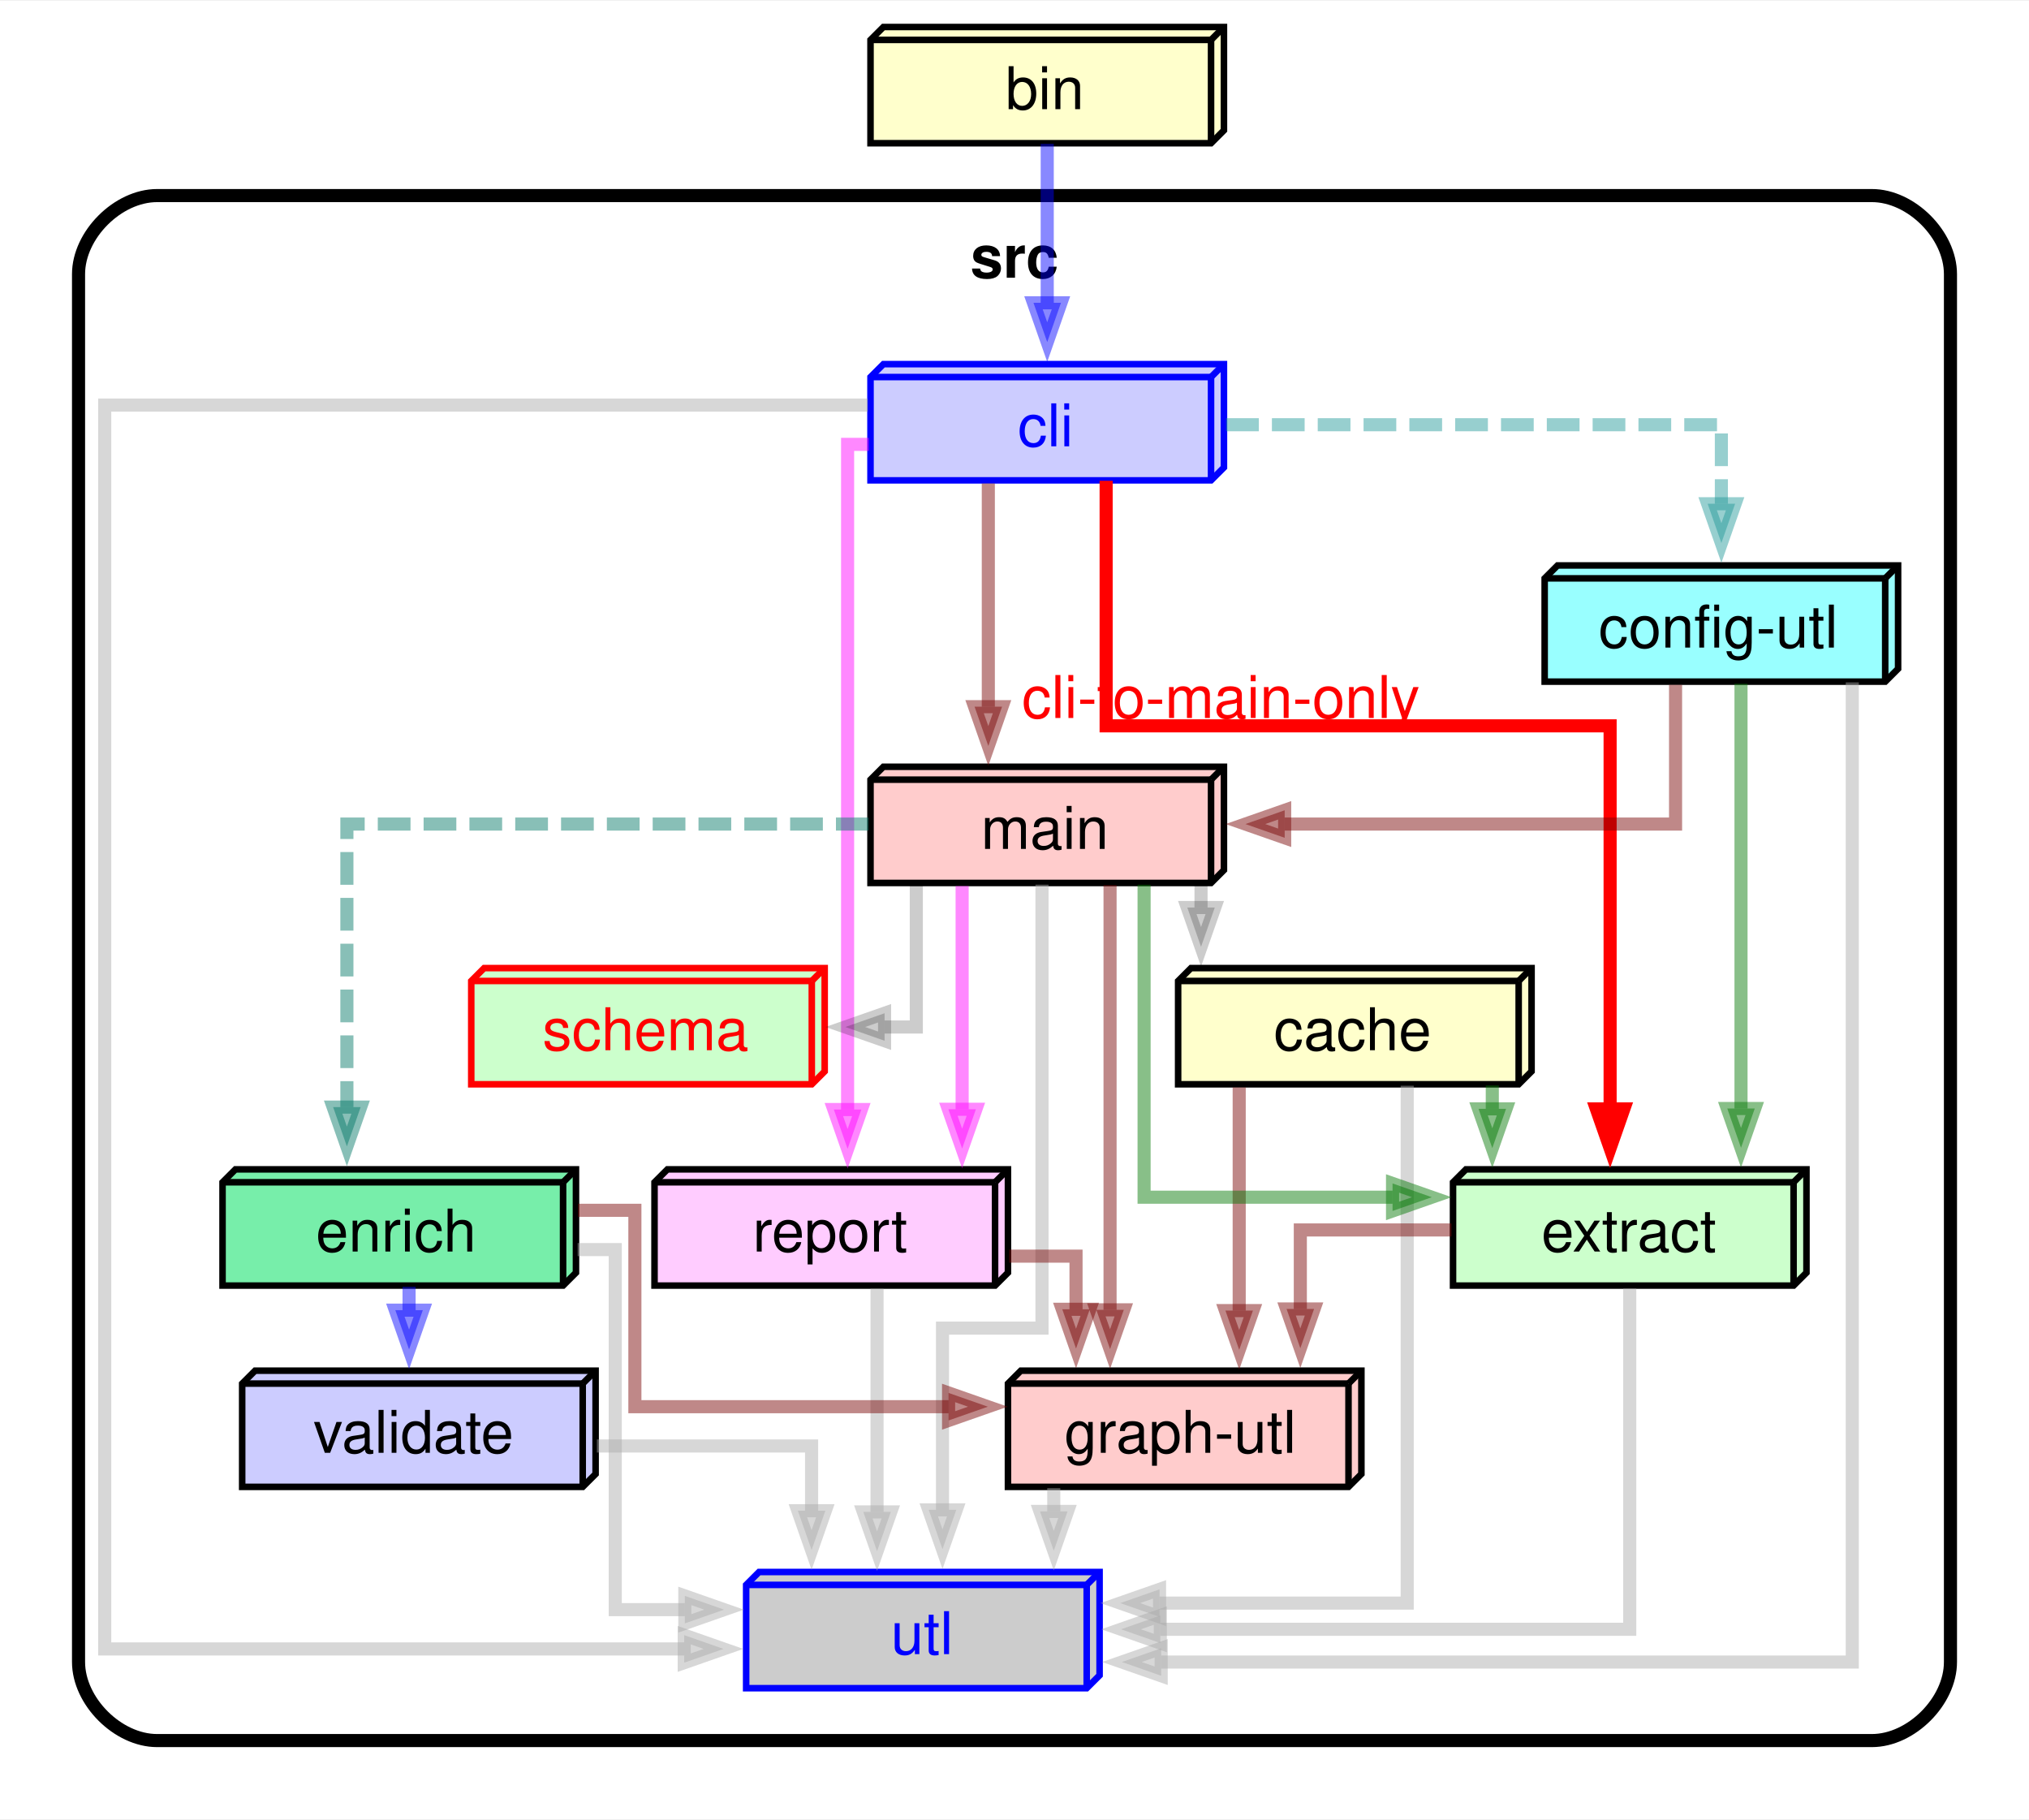
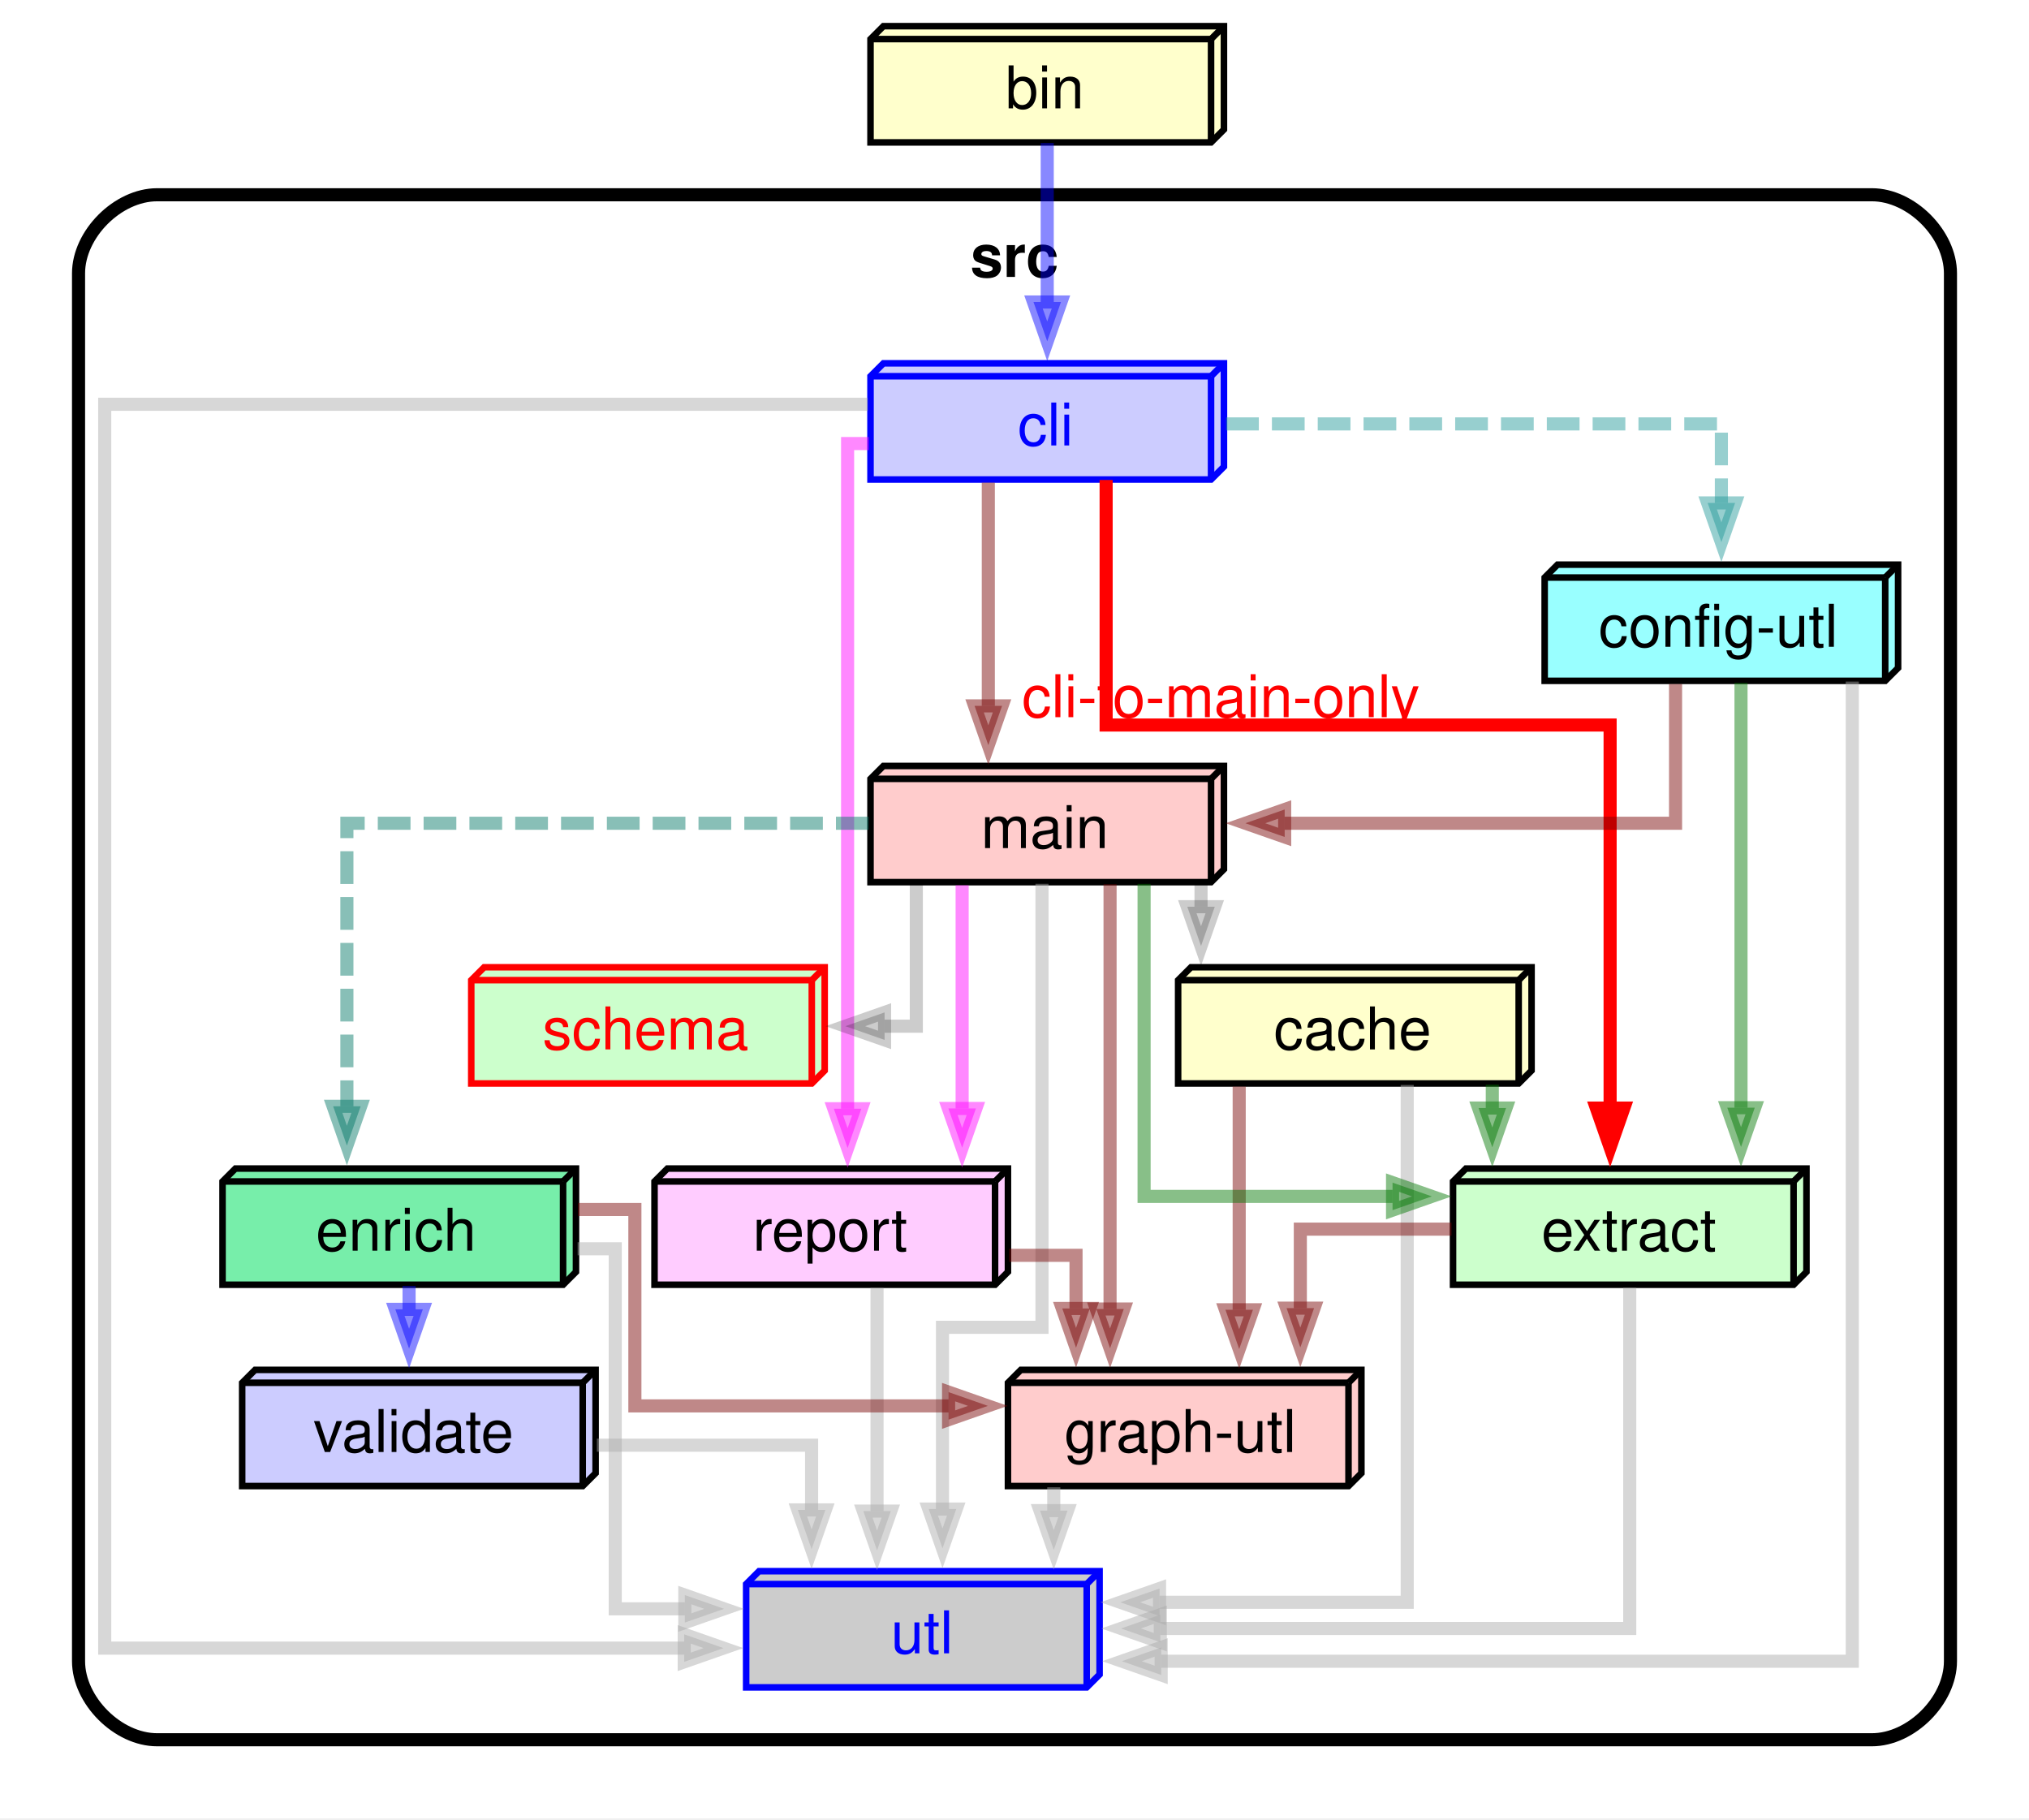
- <svg xmlns="http://www.w3.org/2000/svg" xmlns:xlink="http://www.w3.org/1999/xlink" width="310pt" height="278pt" viewBox="0.00 0.00 310.00 277.75">
+ <svg xmlns="http://www.w3.org/2000/svg" xmlns:xlink="http://www.w3.org/1999/xlink" width="310pt" height="278pt" viewBox="0.00 0.00 310.00 278.00">
  <g id="graph0" class="graph" transform="scale(1 1) rotate(0) translate(4 273.75)">
    <polygon fill="white" stroke="none" points="-4,4 -4,-273.75 306,-273.75 306,4 -4,4" />
    <g id="clust1" class="cluster">
      <path fill="#ffffff" stroke="black" stroke-width="2" d="M20,-8C20,-8 282,-8 282,-8 288,-8 294,-14 294,-20 294,-20 294,-232 294,-232 294,-238 288,-244 282,-244 282,-244 20,-244 20,-244 14,-244 8,-238 8,-232 8,-232 8,-20 8,-20 8,-14 14,-8 20,-8" />
-       <text text-anchor="middle" x="151" y="-231.45" font-family="Helvetica,sans-Serif" font-weight="bold" font-size="9.00">src</text>
+       <text xml:space="preserve" text-anchor="middle" x="151" y="-231.45" font-family="Helvetica,sans-Serif" font-weight="bold" font-size="9.00">src</text>
    </g>
    <g id="node1" class="node">
      <g id="a_node1">
        <a xlink:href="https://github.com/sverweij/dependency-cruiser/blob/main/bin/" xlink:title="bin">
          <polygon fill="#ffffcc" stroke="black" points="183,-269.75 130.97,-269.75 129,-267.78 129,-252 181.03,-252 183,-253.97 183,-269.75" />
          <polyline fill="none" stroke="black" points="181.03,-267.78 129,-267.78" />
          <polyline fill="none" stroke="black" points="181.03,-267.78 181.03,-252" />
          <polyline fill="none" stroke="black" points="181.03,-267.78 183,-269.75" />
-           <text text-anchor="start" x="149.62" y="-257.2" font-family="Helvetica,sans-Serif" font-size="9.00">bin</text>
+           <text xml:space="preserve" text-anchor="start" x="149.62" y="-257.2" font-family="Helvetica,sans-Serif" font-size="9.00">bin</text>
        </a>
      </g>
    </g>
    <g id="node2" class="node">
      <g id="a_node2">
        <a xlink:href="https://github.com/sverweij/dependency-cruiser/blob/main/src/cli" xlink:title="not-reachable-from-folder-index">
          <polygon fill="#ccccff" stroke="blue" points="183,-218.25 130.97,-218.25 129,-216.28 129,-200.5 181.03,-200.5 183,-202.47 183,-218.25" />
          <polyline fill="none" stroke="blue" points="181.03,-216.28 129,-216.28" />
          <polyline fill="none" stroke="blue" points="181.03,-216.28 181.03,-200.5" />
          <polyline fill="none" stroke="blue" points="181.03,-216.28 183,-218.25" />
-           <text text-anchor="start" x="151.5" y="-205.7" font-family="Helvetica,sans-Serif" font-size="9.00" fill="blue">cli</text>
+           <text xml:space="preserve" text-anchor="start" x="151.5" y="-205.7" font-family="Helvetica,sans-Serif" font-size="9.00" fill="blue">cli</text>
        </a>
      </g>
    </g>
    <g id="edge1" class="edge">
      <path fill="none" stroke="#0000ff" stroke-width="2" stroke-opacity="0.467" d="M156,-251.9C156,-251.9 156,-227.62 156,-227.62" />
      <polygon fill="#0000ff" fill-opacity="0.467" stroke="#0000ff" stroke-width="2" stroke-opacity="0.467" points="158.1,-227.62 156,-221.62 153.9,-227.62 158.1,-227.62" />
    </g>
    <g id="node4" class="node">
      <g id="a_node4">
        <a xlink:href="https://github.com/sverweij/dependency-cruiser/blob/main/src/extract" xlink:title="extract">
          <polygon fill="#ccffcc" stroke="black" points="272,-95.25 219.97,-95.25 218,-93.28 218,-77.5 270.03,-77.5 272,-79.47 272,-95.25" />
          <polyline fill="none" stroke="black" points="270.03,-93.28 218,-93.28" />
          <polyline fill="none" stroke="black" points="270.03,-93.28 270.03,-77.5" />
          <polyline fill="none" stroke="black" points="270.03,-93.28 272,-95.25" />
-           <text text-anchor="start" x="231.5" y="-82.7" font-family="Helvetica,sans-Serif" font-size="9.00">extract</text>
+           <text xml:space="preserve" text-anchor="start" x="231.5" y="-82.7" font-family="Helvetica,sans-Serif" font-size="9.00">extract</text>
        </a>
      </g>
    </g>
    <g id="edge8" class="edge">
      <g id="a_edge8">
        <a xlink:title="cli-to-main-only">
          <path fill="none" stroke="red" stroke-width="2" d="M165,-200.43C165,-186.96 165,-163 165,-163 165,-163 242,-163 242,-163 242,-163 242,-104.49 242,-104.49" />
          <polygon fill="red" stroke="red" stroke-width="2" points="244.1,-104.49 242,-98.49 239.9,-104.49 244.1,-104.49" />
        </a>
      </g>
-       <text text-anchor="middle" x="182.54" y="-164.2" font-family="Helvetica,sans-Serif" font-size="9.00" fill="red">cli-to-main-only</text>
+       <text xml:space="preserve" text-anchor="middle" x="182.54" y="-164.2" font-family="Helvetica,sans-Serif" font-size="9.00" fill="red">cli-to-main-only</text>
    </g>
    <g id="node5" class="node">
      <g id="a_node5">
        <a xlink:href="https://github.com/sverweij/dependency-cruiser/blob/main/src/utl" xlink:title="utl-module-not-shared-enough">
          <polygon fill="#cccccc" stroke="blue" points="164,-33.75 111.97,-33.75 110,-31.78 110,-16 162.03,-16 164,-17.97 164,-33.75" />
          <polyline fill="none" stroke="blue" points="162.03,-31.78 110,-31.78" />
          <polyline fill="none" stroke="blue" points="162.03,-31.78 162.03,-16" />
          <polyline fill="none" stroke="blue" points="162.03,-31.78 164,-33.75" />
-           <text text-anchor="start" x="132.12" y="-21.2" font-family="Helvetica,sans-Serif" font-size="9.00" fill="blue">utl</text>
+           <text xml:space="preserve" text-anchor="start" x="132.12" y="-21.2" font-family="Helvetica,sans-Serif" font-size="9.00" fill="blue">utl</text>
        </a>
      </g>
    </g>
    <g id="edge7" class="edge">
      <path fill="none" stroke="#aaaaaa" stroke-width="2" stroke-opacity="0.467" d="M128.58,-212C86.8,-212 12,-212 12,-212 12,-212 12,-22 12,-22 12,-22 100.54,-22 100.54,-22" />
      <polygon fill="#aaaaaa" fill-opacity="0.467" stroke="#aaaaaa" stroke-width="2" stroke-opacity="0.467" points="100.54,-24.1 106.54,-22 100.54,-19.9 100.54,-24.1" />
    </g>
    <g id="node7" class="node">
      <g id="a_node7">
        <a xlink:href="https://github.com/sverweij/dependency-cruiser/blob/main/src/config-utl" xlink:title="config-utl">
          <polygon fill="#99ffff" stroke="black" points="286,-187.5 233.97,-187.5 232,-185.53 232,-169.75 284.03,-169.75 286,-171.72 286,-187.5" />
          <polyline fill="none" stroke="black" points="284.03,-185.53 232,-185.53" />
          <polyline fill="none" stroke="black" points="284.03,-185.53 284.03,-169.75" />
          <polyline fill="none" stroke="black" points="284.03,-185.53 286,-187.5" />
-           <text text-anchor="start" x="240.25" y="-174.95" font-family="Helvetica,sans-Serif" font-size="9.00">config-utl</text>
+           <text xml:space="preserve" text-anchor="start" x="240.25" y="-174.95" font-family="Helvetica,sans-Serif" font-size="9.00">config-utl</text>
        </a>
      </g>
    </g>
    <g id="edge5" class="edge">
      <path fill="none" stroke="#229999" stroke-width="2" stroke-dasharray="5,2" stroke-opacity="0.467" d="M183.33,-209C213.85,-209 259,-209 259,-209 259,-209 259,-196.93 259,-196.93" />
      <polygon fill="#229999" fill-opacity="0.467" stroke="#229999" stroke-width="2" stroke-opacity="0.467" points="261.1,-196.93 259,-190.93 256.9,-196.93 261.1,-196.93" />
    </g>
    <g id="node8" class="node">
      <g id="a_node8">
        <a xlink:href="https://github.com/sverweij/dependency-cruiser/blob/main/src/main" xlink:title="main">
          <polygon fill="#ffcccc" stroke="black" points="183,-156.75 130.97,-156.75 129,-154.78 129,-139 181.03,-139 183,-140.97 183,-156.75" />
          <polyline fill="none" stroke="black" points="181.03,-154.78 129,-154.78" />
          <polyline fill="none" stroke="black" points="181.03,-154.78 181.03,-139" />
          <polyline fill="none" stroke="black" points="181.03,-154.78 183,-156.75" />
-           <text text-anchor="start" x="145.88" y="-144.2" font-family="Helvetica,sans-Serif" font-size="9.00">main</text>
+           <text xml:space="preserve" text-anchor="start" x="145.88" y="-144.2" font-family="Helvetica,sans-Serif" font-size="9.00">main</text>
        </a>
      </g>
    </g>
    <g id="edge6" class="edge">
      <path fill="none" stroke="#770000" stroke-width="2" stroke-opacity="0.467" d="M147,-200.03C147,-200.03 147,-165.93 147,-165.93" />
      <polygon fill="#770000" fill-opacity="0.467" stroke="#770000" stroke-width="2" stroke-opacity="0.467" points="149.1,-165.93 147,-159.93 144.9,-165.93 149.1,-165.93" />
    </g>
    <g id="node9" class="node">
      <g id="a_node9">
        <a xlink:href="https://github.com/sverweij/dependency-cruiser/blob/main/src/report" xlink:title="report">
          <polygon fill="#ffccff" stroke="black" points="150,-95.25 97.97,-95.25 96,-93.28 96,-77.5 148.03,-77.5 150,-79.47 150,-95.25" />
          <polyline fill="none" stroke="black" points="148.03,-93.28 96,-93.28" />
          <polyline fill="none" stroke="black" points="148.03,-93.28 148.03,-77.5" />
          <polyline fill="none" stroke="black" points="148.03,-93.28 150,-95.25" />
-           <text text-anchor="start" x="111" y="-82.7" font-family="Helvetica,sans-Serif" font-size="9.00">report</text>
+           <text xml:space="preserve" text-anchor="start" x="111" y="-82.7" font-family="Helvetica,sans-Serif" font-size="9.00">report</text>
        </a>
      </g>
    </g>
    <g id="edge9" class="edge">
      <path fill="none" stroke="#ff00ff" stroke-width="2" stroke-opacity="0.467" d="M128.76,-206C126.76,-206 125.5,-206 125.5,-206 125.5,-206 125.5,-104.39 125.5,-104.39" />
      <polygon fill="#ff00ff" fill-opacity="0.467" stroke="#ff00ff" stroke-width="2" stroke-opacity="0.467" points="127.6,-104.39 125.5,-98.39 123.4,-104.39 127.6,-104.39" />
    </g>
    <g id="node3" class="node">
      <g id="a_node3">
        <a xlink:href="https://github.com/sverweij/dependency-cruiser/blob/main/src/cache" xlink:title="cache">
          <polygon fill="#ffffcc" stroke="black" points="230,-126 177.97,-126 176,-124.03 176,-108.25 228.03,-108.25 230,-110.22 230,-126" />
          <polyline fill="none" stroke="black" points="228.03,-124.03 176,-124.03" />
          <polyline fill="none" stroke="black" points="228.03,-124.03 228.03,-108.25" />
          <polyline fill="none" stroke="black" points="228.03,-124.03 230,-126" />
-           <text text-anchor="start" x="190.62" y="-113.45" font-family="Helvetica,sans-Serif" font-size="9.00">cache</text>
+           <text xml:space="preserve" text-anchor="start" x="190.62" y="-113.45" font-family="Helvetica,sans-Serif" font-size="9.00">cache</text>
        </a>
      </g>
    </g>
    <g id="edge2" class="edge">
      <path fill="none" stroke="#007700" stroke-width="2" stroke-opacity="0.467" d="M224,-108.07C224,-108.07 224,-104.5 224,-104.5" />
      <polygon fill="#007700" fill-opacity="0.467" stroke="#007700" stroke-width="2" stroke-opacity="0.467" points="226.1,-104.5 224,-98.5 221.9,-104.5 226.1,-104.5" />
    </g>
    <g id="edge3" class="edge">
      <path fill="none" stroke="#aaaaaa" stroke-width="2" stroke-opacity="0.467" d="M211,-108.03C211,-85.51 211,-29 211,-29 211,-29 173.16,-29 173.16,-29" />
      <polygon fill="#aaaaaa" fill-opacity="0.467" stroke="#aaaaaa" stroke-width="2" stroke-opacity="0.467" points="173.16,-26.9 167.16,-29 173.16,-31.1 173.16,-26.9" />
    </g>
    <g id="node6" class="node">
      <g id="a_node6">
        <a xlink:href="https://github.com/sverweij/dependency-cruiser/blob/main/src/graph-utl" xlink:title="graph-utl">
          <polygon fill="#ffcccc" stroke="black" points="204,-64.5 151.97,-64.5 150,-62.53 150,-46.75 202.03,-46.75 204,-48.72 204,-64.5" />
          <polyline fill="none" stroke="black" points="202.03,-62.53 150,-62.53" />
          <polyline fill="none" stroke="black" points="202.03,-62.53 202.03,-46.75" />
          <polyline fill="none" stroke="black" points="202.03,-62.53 204,-64.5" />
-           <text text-anchor="start" x="158.62" y="-51.95" font-family="Helvetica,sans-Serif" font-size="9.00">graph-utl</text>
+           <text xml:space="preserve" text-anchor="start" x="158.62" y="-51.95" font-family="Helvetica,sans-Serif" font-size="9.00">graph-utl</text>
        </a>
      </g>
    </g>
    <g id="edge4" class="edge">
      <path fill="none" stroke="#770000" stroke-width="2" stroke-opacity="0.467" d="M185.33,-107.78C185.33,-107.78 185.33,-73.68 185.33,-73.68" />
      <polygon fill="#770000" fill-opacity="0.467" stroke="#770000" stroke-width="2" stroke-opacity="0.467" points="187.43,-73.68 185.33,-67.68 183.23,-73.68 187.43,-73.68" />
    </g>
    <g id="edge16" class="edge">
      <path fill="none" stroke="#aaaaaa" stroke-width="2" stroke-opacity="0.467" d="M245,-77.05C245,-59.88 245,-25 245,-25 245,-25 173.28,-25 173.28,-25" />
      <polygon fill="#aaaaaa" fill-opacity="0.467" stroke="#aaaaaa" stroke-width="2" stroke-opacity="0.467" points="173.28,-22.9 167.28,-25 173.28,-27.1 173.28,-22.9" />
    </g>
    <g id="edge17" class="edge">
      <path fill="none" stroke="#770000" stroke-width="2" stroke-opacity="0.467" d="M217.77,-86C205.91,-86 194.67,-86 194.67,-86 194.67,-86 194.67,-73.93 194.67,-73.93" />
      <polygon fill="#770000" fill-opacity="0.467" stroke="#770000" stroke-width="2" stroke-opacity="0.467" points="196.77,-73.93 194.67,-67.93 192.57,-73.93 196.77,-73.93" />
    </g>
    <g id="edge18" class="edge">
      <path fill="none" stroke="#aaaaaa" stroke-width="2" stroke-opacity="0.467" d="M157,-46.57C157,-46.57 157,-43 157,-43" />
      <polygon fill="#aaaaaa" fill-opacity="0.467" stroke="#aaaaaa" stroke-width="2" stroke-opacity="0.467" points="159.1,-43 157,-37 154.9,-43 159.1,-43" />
    </g>
    <g id="edge10" class="edge">
      <path fill="none" stroke="#007700" stroke-width="2" stroke-opacity="0.467" d="M262,-169.44C262,-169.44 262,-104.55 262,-104.55" />
      <polygon fill="#007700" fill-opacity="0.467" stroke="#007700" stroke-width="2" stroke-opacity="0.467" points="264.1,-104.55 262,-98.55 259.9,-104.55 264.1,-104.55" />
    </g>
    <g id="edge12" class="edge">
      <path fill="none" stroke="#aaaaaa" stroke-width="2" stroke-opacity="0.467" d="M279,-169.64C279,-136.09 279,-20 279,-20 279,-20 173.41,-20 173.41,-20" />
      <polygon fill="#aaaaaa" fill-opacity="0.467" stroke="#aaaaaa" stroke-width="2" stroke-opacity="0.467" points="173.41,-17.9 167.41,-20 173.41,-22.1 173.41,-17.9" />
    </g>
    <g id="edge11" class="edge">
      <path fill="none" stroke="#770000" stroke-width="2" stroke-opacity="0.467" d="M252,-169.27C252,-160.26 252,-148 252,-148 252,-148 192.28,-148 192.28,-148" />
      <polygon fill="#770000" fill-opacity="0.467" stroke="#770000" stroke-width="2" stroke-opacity="0.467" points="192.28,-145.9 186.28,-148 192.28,-150.1 192.28,-145.9" />
    </g>
    <g id="edge20" class="edge">
      <path fill="none" stroke="#000000" stroke-width="2" stroke-dasharray="5,2" stroke-opacity="0.2" d="M179.5,-138.82C179.5,-138.82 179.5,-135.25 179.5,-135.25" />
      <polygon fill="#000000" fill-opacity="0.2" stroke="#000000" stroke-width="2" stroke-opacity="0.2" points="181.6,-135.25 179.5,-129.25 177.4,-135.25 181.6,-135.25" />
    </g>
    <g id="edge19" class="edge">
      <path fill="none" stroke="#007700" stroke-width="2" stroke-opacity="0.467" d="M170.8,-138.74C170.8,-122.66 170.8,-91 170.8,-91 170.8,-91 208.76,-91 208.76,-91" />
      <polygon fill="#007700" fill-opacity="0.467" stroke="#007700" stroke-width="2" stroke-opacity="0.467" points="208.76,-93.1 214.76,-91 208.76,-88.9 208.76,-93.1" />
    </g>
    <g id="edge23" class="edge">
      <path fill="none" stroke="#aaaaaa" stroke-width="2" stroke-opacity="0.467" d="M155.2,-138.75C155.2,-118.39 155.2,-71 155.2,-71 155.2,-71 140,-71 140,-71 140,-71 140,-43.24 140,-43.24" />
      <polygon fill="#aaaaaa" fill-opacity="0.467" stroke="#aaaaaa" stroke-width="2" stroke-opacity="0.467" points="142.1,-43.24 140,-37.24 137.9,-43.24 142.1,-43.24" />
    </g>
    <g id="edge24" class="edge">
      <path fill="none" stroke="#770000" stroke-width="2" stroke-opacity="0.467" d="M165.6,-138.69C165.6,-138.69 165.6,-73.8 165.6,-73.8" />
      <polygon fill="#770000" fill-opacity="0.467" stroke="#770000" stroke-width="2" stroke-opacity="0.467" points="167.7,-73.8 165.6,-67.8 163.5,-73.8 167.7,-73.8" />
    </g>
    <g id="edge22" class="edge">
      <path fill="none" stroke="#ff00ff" stroke-width="2" stroke-opacity="0.467" d="M143,-138.53C143,-138.53 143,-104.43 143,-104.43" />
      <polygon fill="#ff00ff" fill-opacity="0.467" stroke="#ff00ff" stroke-width="2" stroke-opacity="0.467" points="145.1,-104.43 143,-98.43 140.9,-104.43 145.1,-104.43" />
    </g>
    <g id="node10" class="node">
      <g id="a_node10">
        <a xlink:href="https://github.com/sverweij/dependency-cruiser/blob/main/src/enrich" xlink:title="enrich">
          <polygon fill="#77eeaa" stroke="black" points="84,-95.25 31.97,-95.25 30,-93.28 30,-77.5 82.03,-77.5 84,-79.47 84,-95.25" />
          <polyline fill="none" stroke="black" points="82.03,-93.28 30,-93.28" />
          <polyline fill="none" stroke="black" points="82.03,-93.28 82.03,-77.5" />
          <polyline fill="none" stroke="black" points="82.03,-93.28 84,-95.25" />
-           <text text-anchor="start" x="44.25" y="-82.7" font-family="Helvetica,sans-Serif" font-size="9.00">enrich</text>
+           <text xml:space="preserve" text-anchor="start" x="44.25" y="-82.7" font-family="Helvetica,sans-Serif" font-size="9.00">enrich</text>
        </a>
      </g>
    </g>
    <g id="edge21" class="edge">
      <path fill="none" stroke="#007766" stroke-width="2" stroke-dasharray="5,2" stroke-opacity="0.467" d="M128.72,-148C97.02,-148 49,-148 49,-148 49,-148 49,-104.76 49,-104.76" />
      <polygon fill="#007766" fill-opacity="0.467" stroke="#007766" stroke-width="2" stroke-opacity="0.467" points="51.1,-104.76 49,-98.76 46.9,-104.76 51.1,-104.76" />
    </g>
    <g id="node12" class="node">
      <g id="a_node12">
        <a xlink:href="https://github.com/sverweij/dependency-cruiser/blob/main/src/schema" xlink:title="not-unreachable-from-cli">
          <polygon fill="#ccffcc" stroke="red" points="122,-126 69.97,-126 68,-124.03 68,-108.25 120.03,-108.25 122,-110.22 122,-126" />
          <polyline fill="none" stroke="red" points="120.03,-124.03 68,-124.03" />
          <polyline fill="none" stroke="red" points="120.03,-124.03 120.03,-108.25" />
          <polyline fill="none" stroke="red" points="120.03,-124.03 122,-126" />
-           <text text-anchor="start" x="78.88" y="-113.45" font-family="Helvetica,sans-Serif" font-size="9.00" fill="red">schema</text>
+           <text xml:space="preserve" text-anchor="start" x="78.88" y="-113.45" font-family="Helvetica,sans-Serif" font-size="9.00" fill="red">schema</text>
        </a>
      </g>
    </g>
    <g id="edge25" class="edge">
      <path fill="none" stroke="#000000" stroke-width="2" stroke-opacity="0.2" d="M136,-138.78C136,-129.67 136,-117 136,-117 136,-117 131.15,-117 131.15,-117" />
      <polygon fill="#000000" fill-opacity="0.2" stroke="#000000" stroke-width="2" stroke-opacity="0.2" points="131.15,-114.9 125.15,-117 131.15,-119.1 131.15,-114.9" />
    </g>
    <g id="edge27" class="edge">
      <path fill="none" stroke="#aaaaaa" stroke-width="2" stroke-opacity="0.467" d="M130,-77.03C130,-77.03 130,-42.93 130,-42.93" />
      <polygon fill="#aaaaaa" fill-opacity="0.467" stroke="#aaaaaa" stroke-width="2" stroke-opacity="0.467" points="132.1,-42.93 130,-36.93 127.9,-42.93 132.1,-42.93" />
    </g>
    <g id="edge26" class="edge">
      <path fill="none" stroke="#770000" stroke-width="2" stroke-opacity="0.467" d="M150.18,-82C155.98,-82 160.4,-82 160.4,-82 160.4,-82 160.4,-73.88 160.4,-73.88" />
      <polygon fill="#770000" fill-opacity="0.467" stroke="#770000" stroke-width="2" stroke-opacity="0.467" points="162.5,-73.88 160.4,-67.88 158.3,-73.88 162.5,-73.88" />
    </g>
    <g id="edge14" class="edge">
      <path fill="none" stroke="#aaaaaa" stroke-width="2" stroke-opacity="0.467" d="M84.25,-83C87.67,-83 90,-83 90,-83 90,-83 90,-28 90,-28 90,-28 100.63,-28 100.63,-28" />
      <polygon fill="#aaaaaa" fill-opacity="0.467" stroke="#aaaaaa" stroke-width="2" stroke-opacity="0.467" points="100.63,-30.1 106.63,-28 100.63,-25.9 100.63,-30.1" />
    </g>
    <g id="edge13" class="edge">
      <path fill="none" stroke="#770000" stroke-width="2" stroke-opacity="0.467" d="M84.29,-89C89.31,-89 93,-89 93,-89 93,-89 93,-59 93,-59 93,-59 140.93,-59 140.93,-59" />
      <polygon fill="#770000" fill-opacity="0.467" stroke="#770000" stroke-width="2" stroke-opacity="0.467" points="140.93,-61.1 146.93,-59 140.93,-56.9 140.93,-61.1" />
    </g>
    <g id="node11" class="node">
      <g id="a_node11">
        <a xlink:href="https://github.com/sverweij/dependency-cruiser/blob/main/src/validate" xlink:title="validate">
          <polygon fill="#ccccff" stroke="black" points="87,-64.5 34.97,-64.5 33,-62.53 33,-46.75 85.03,-46.75 87,-48.72 87,-64.5" />
          <polyline fill="none" stroke="black" points="85.03,-62.53 33,-62.53" />
          <polyline fill="none" stroke="black" points="85.03,-62.53 85.03,-46.75" />
          <polyline fill="none" stroke="black" points="85.03,-62.53 87,-64.5" />
-           <text text-anchor="start" x="43.88" y="-51.95" font-family="Helvetica,sans-Serif" font-size="9.00">validate</text>
+           <text xml:space="preserve" text-anchor="start" x="43.88" y="-51.95" font-family="Helvetica,sans-Serif" font-size="9.00">validate</text>
        </a>
      </g>
    </g>
    <g id="edge15" class="edge">
      <path fill="none" stroke="#0000ff" stroke-width="2" stroke-opacity="0.467" d="M58.5,-77.32C58.5,-77.32 58.5,-73.75 58.5,-73.75" />
      <polygon fill="#0000ff" fill-opacity="0.467" stroke="#0000ff" stroke-width="2" stroke-opacity="0.467" points="60.6,-73.75 58.5,-67.75 56.4,-73.75 60.6,-73.75" />
    </g>
    <g id="edge28" class="edge">
      <path fill="none" stroke="#aaaaaa" stroke-width="2" stroke-opacity="0.467" d="M87.19,-53C103.07,-53 120,-53 120,-53 120,-53 120,-43.11 120,-43.11" />
      <polygon fill="#aaaaaa" fill-opacity="0.467" stroke="#aaaaaa" stroke-width="2" stroke-opacity="0.467" points="122.1,-43.11 120,-37.11 117.9,-43.11 122.1,-43.11" />
    </g>
  </g>
</svg>
